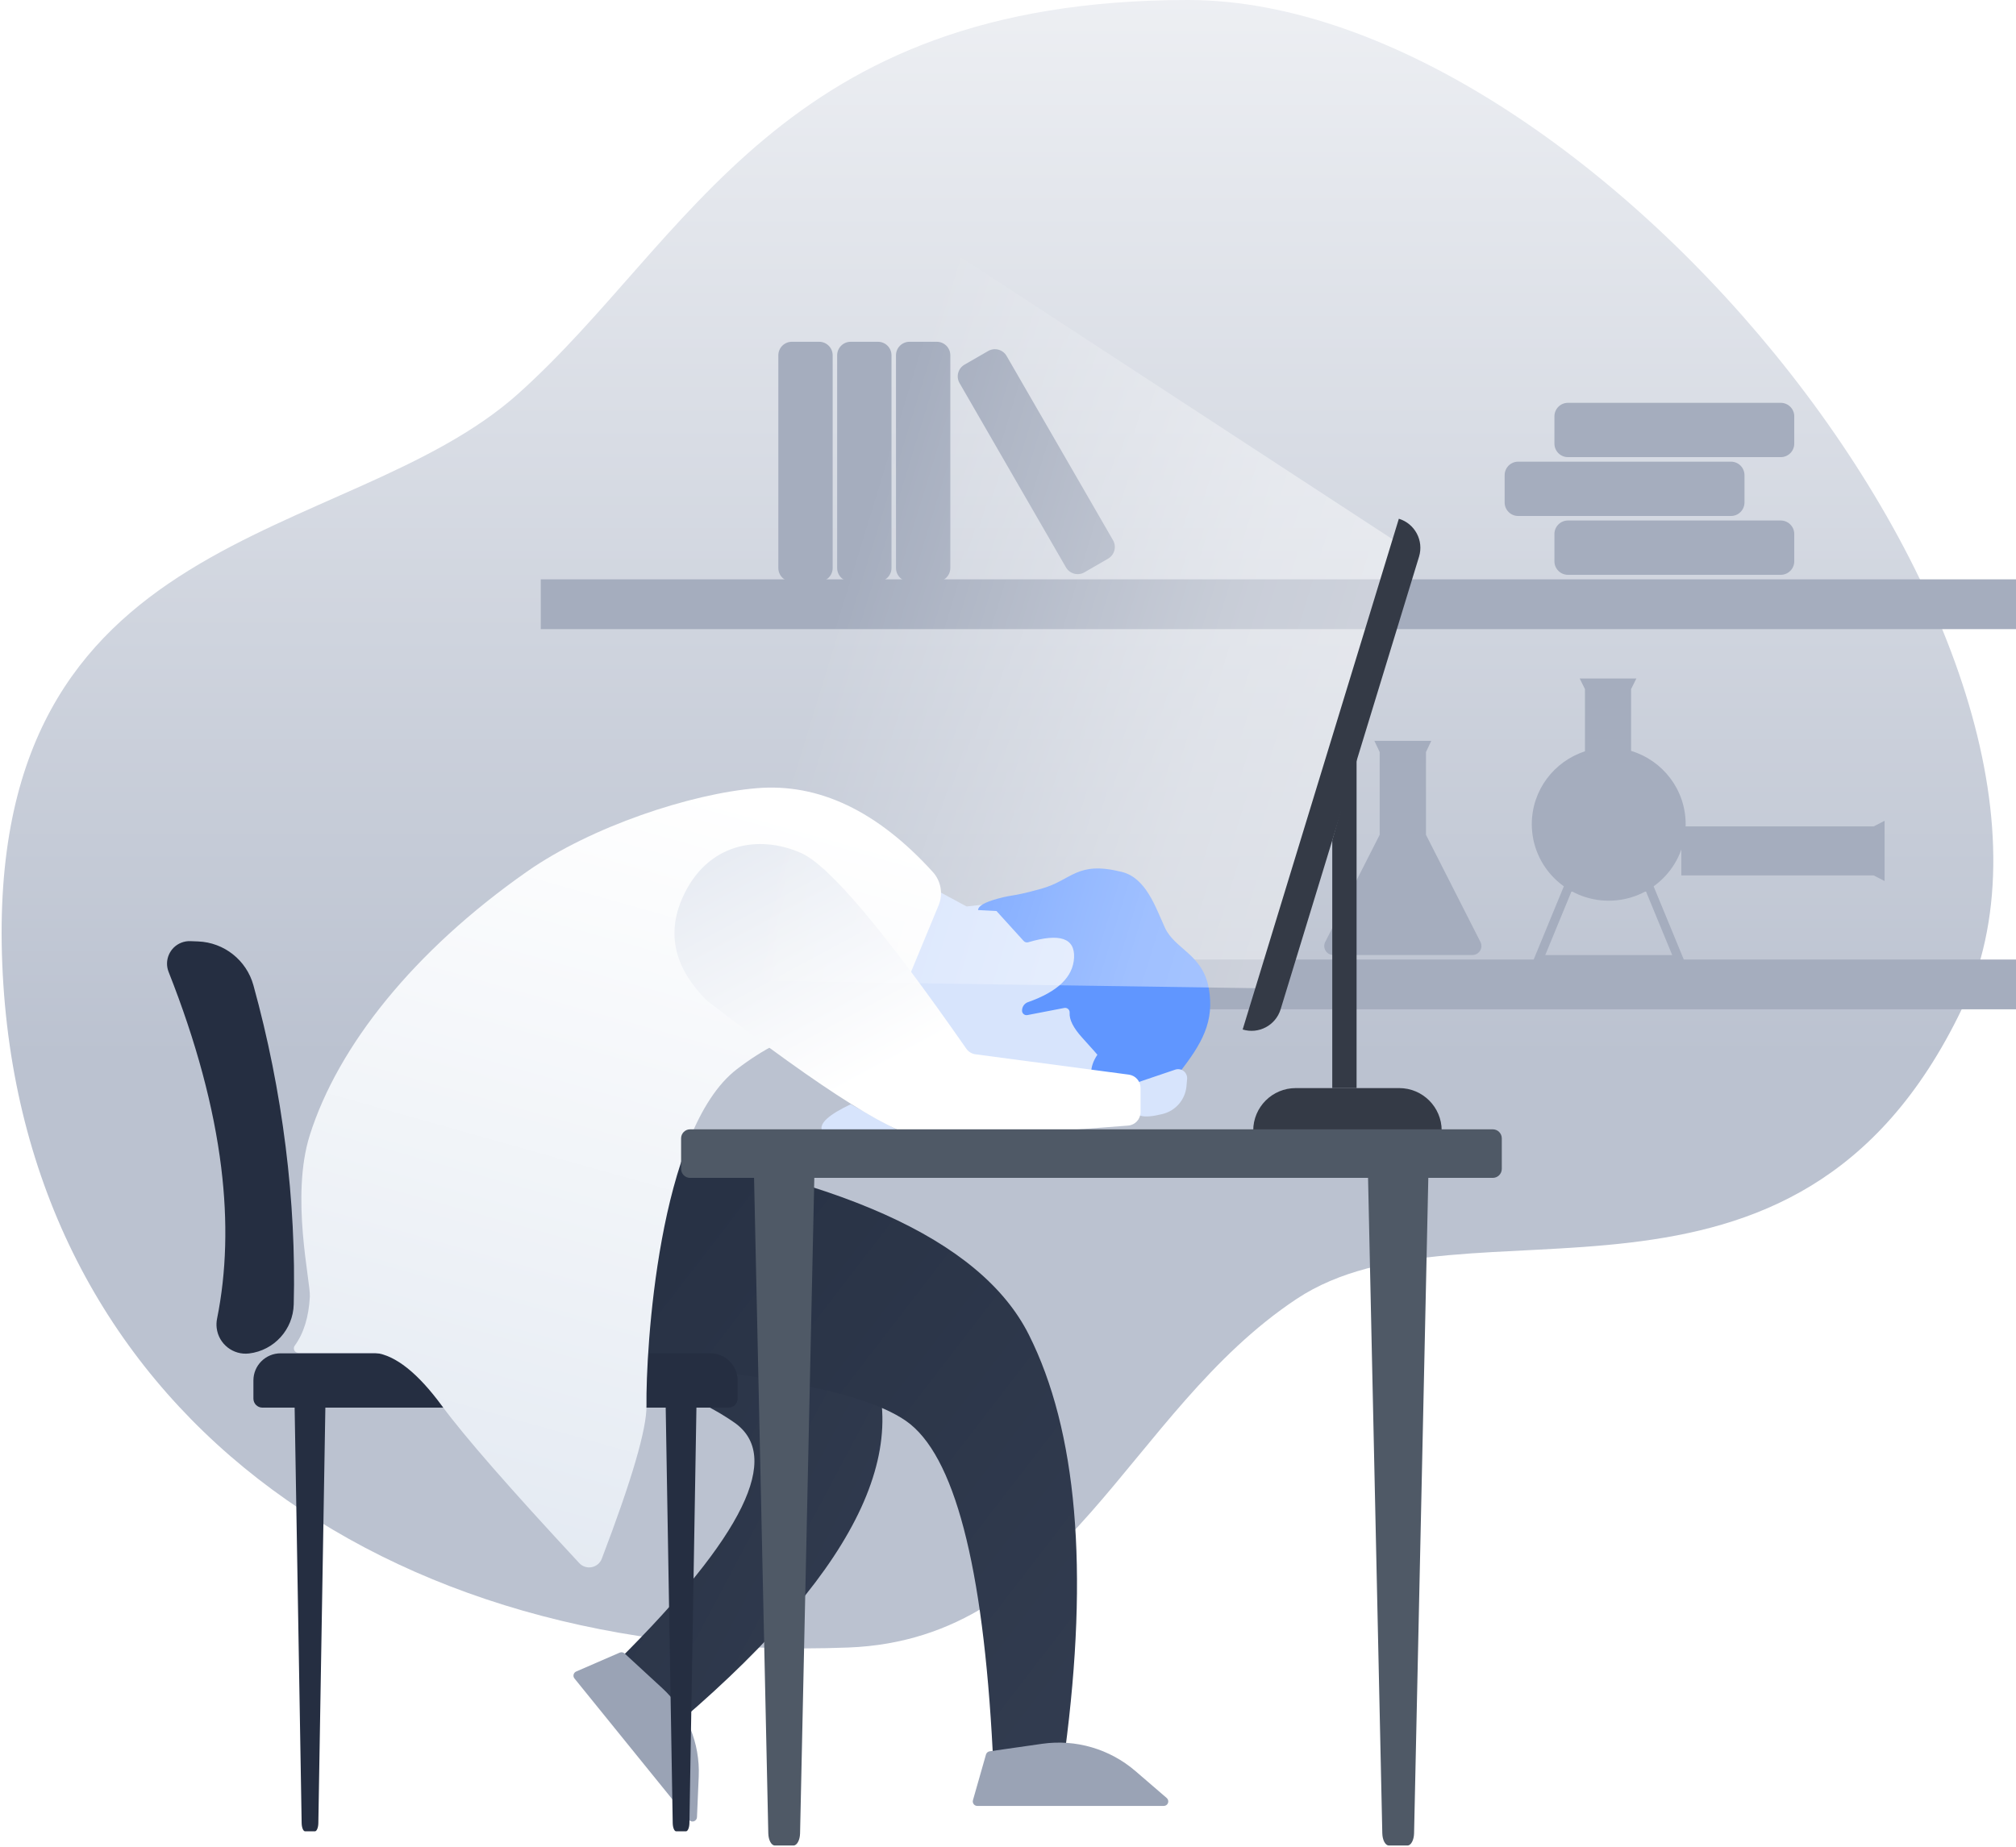
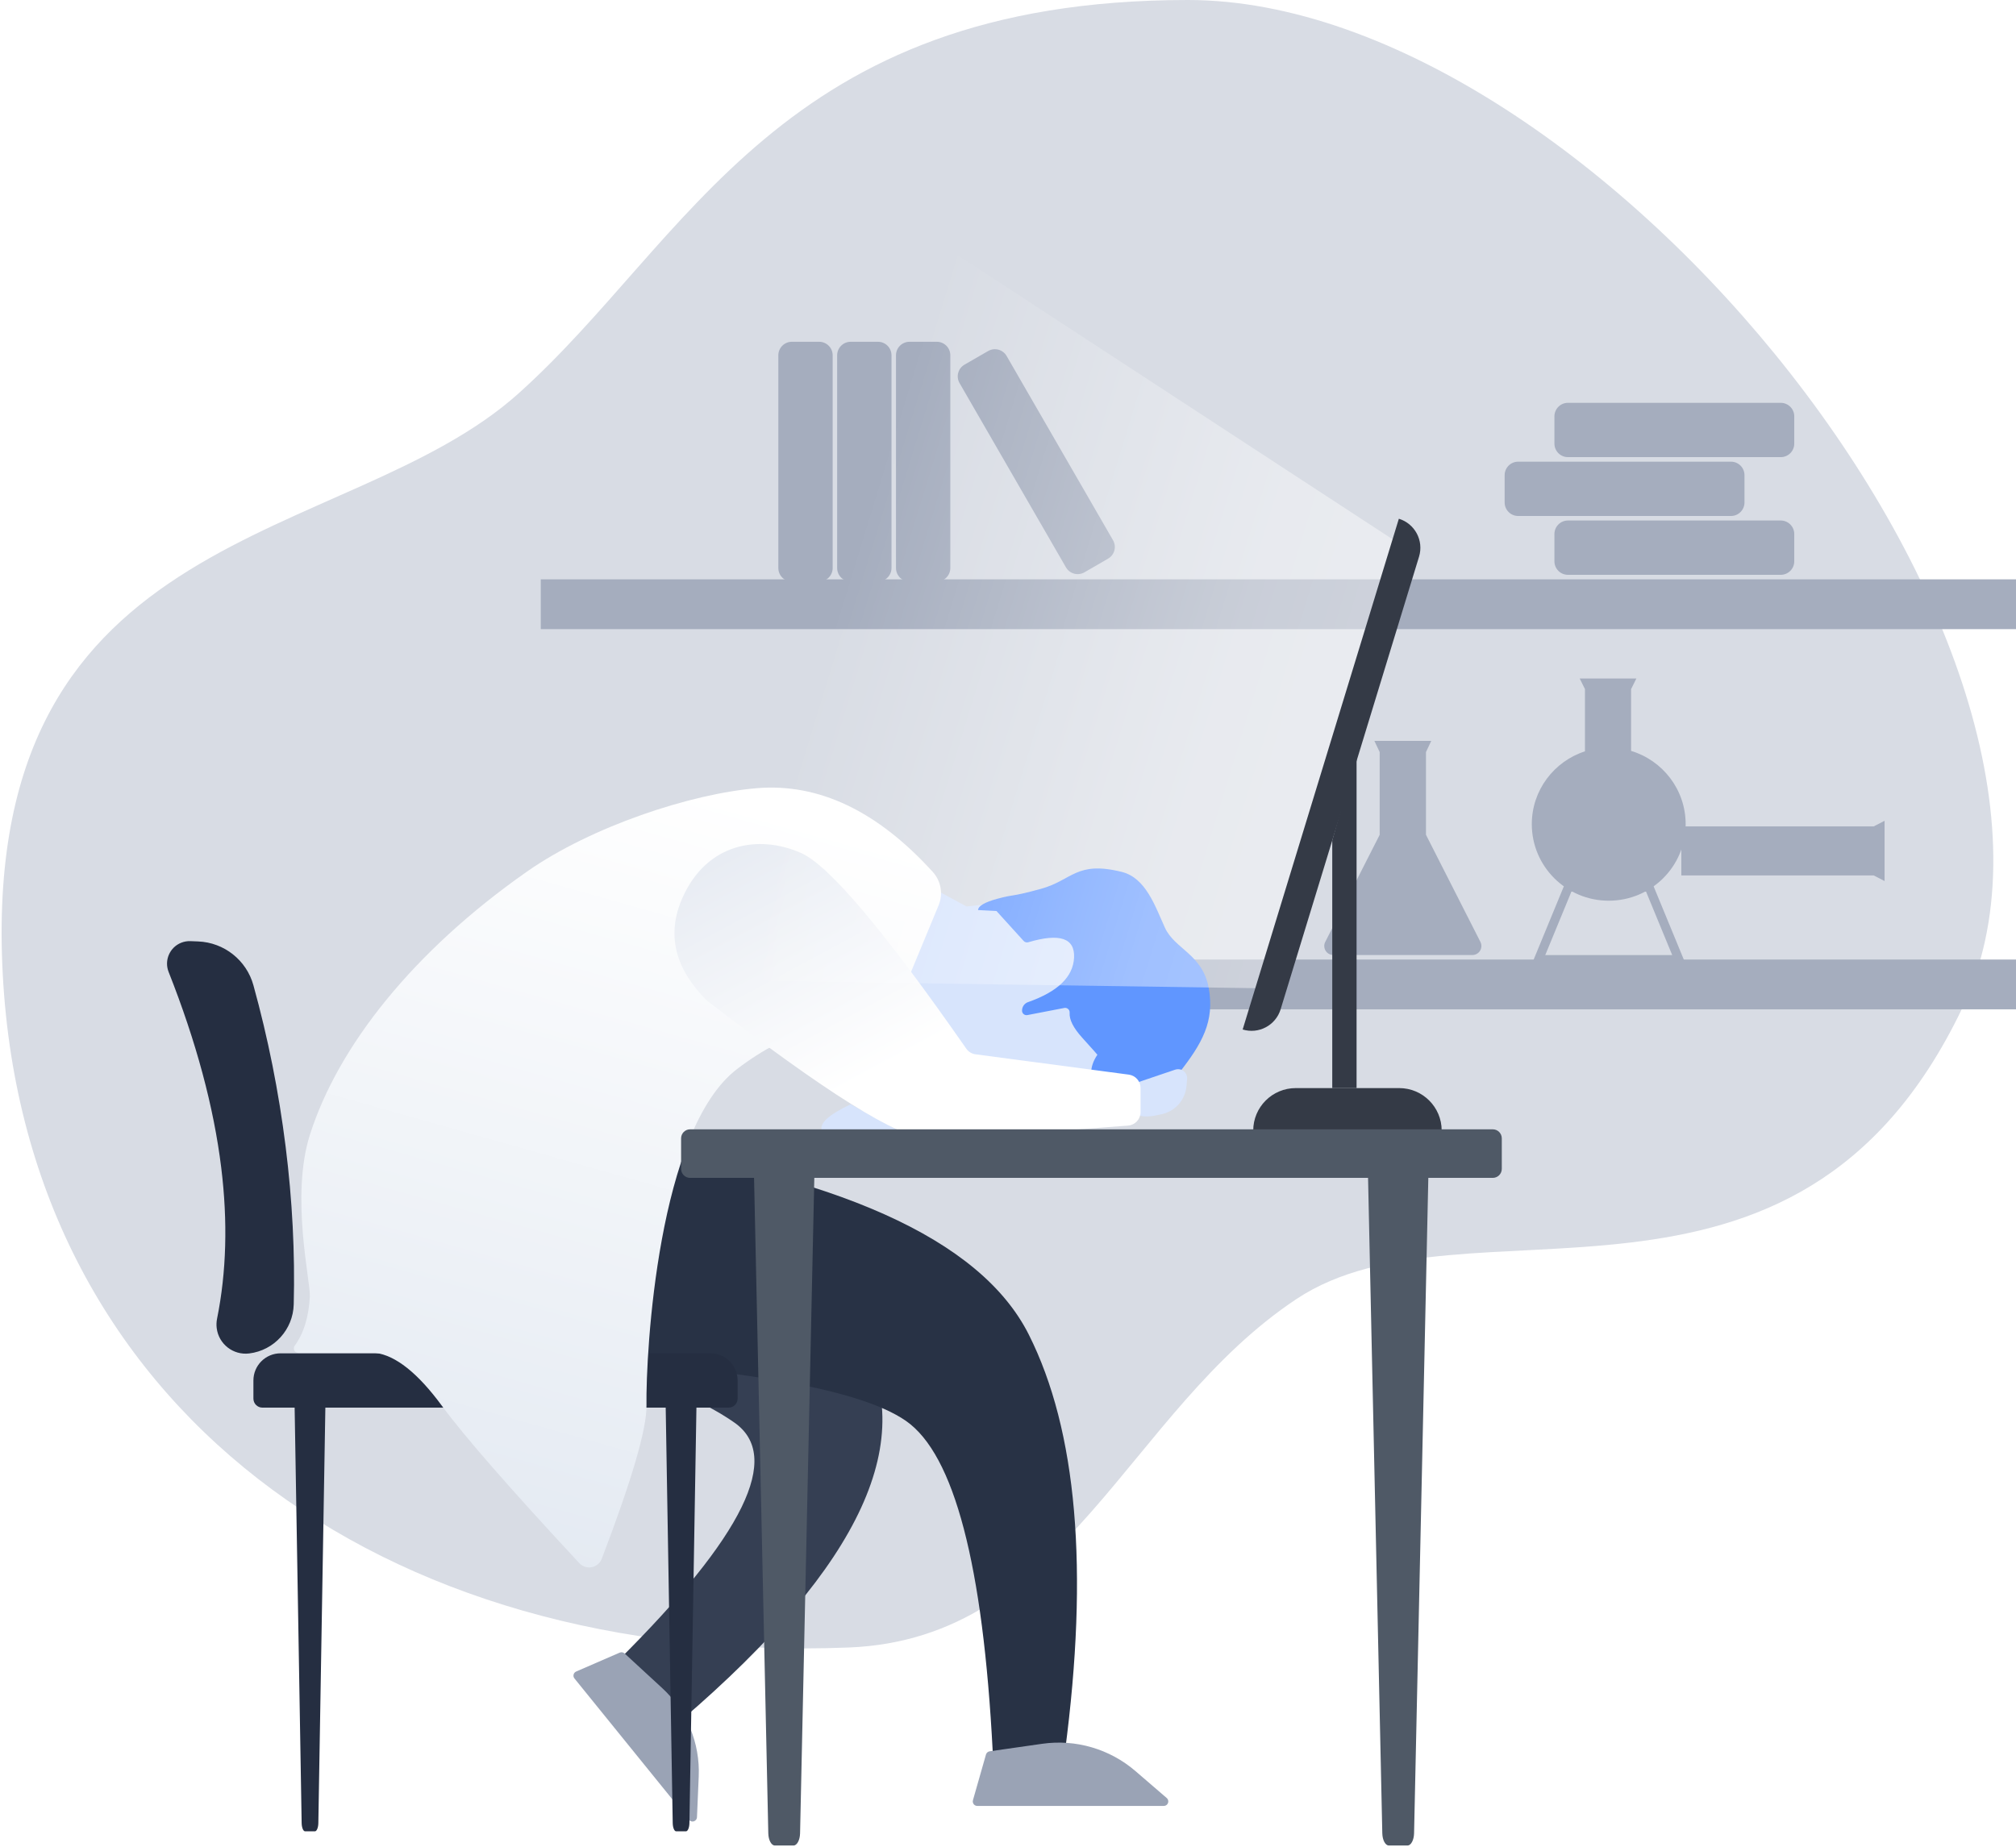
- <svg xmlns="http://www.w3.org/2000/svg" width="895" height="820" viewBox="0 0 895 820">
+ <svg xmlns="http://www.w3.org/2000/svg" width="895px" height="820px" viewBox="0 0 895 820" version="1.1">
  <defs>
-     <linearGradient id="a" x1="61.942%" x2="61.942%" y1="64.104%" y2="0%">
-       <stop offset="0%" stop-color="#BBC2D0" />
-       <stop offset="100%" stop-color="#EDEFF3" />
+     <linearGradient x1="39.674%" y1="100%" x2="63.064%" y2="0%" id="linearGradient-1">
+       <stop stop-color="#E4EAF2" offset="0%" />
+       <stop stop-color="#FFFFFF" offset="100%" />
    </linearGradient>
-     <linearGradient id="b" x1="36.092%" x2="145.542%" y1="7.424%" y2="99.543%">
-       <stop offset="0%" stop-color="#283245" />
-       <stop offset="100%" stop-color="#353F53" />
+     <linearGradient x1="50%" y1="72.013%" x2="0%" y2="13.703%" id="linearGradient-2">
+       <stop stop-color="#FFFFFF" offset="0%" />
+       <stop stop-color="#E8ECF3" offset="100%" />
    </linearGradient>
-     <linearGradient id="c" x1="39.674%" x2="63.064%" y1="100%" y2="0%">
-       <stop offset="0%" stop-color="#E4EAF2" />
-       <stop offset="100%" stop-color="#FFF" />
-     </linearGradient>
-     <linearGradient id="d" x1="50%" x2="0%" y1="72.013%" y2="13.703%">
-       <stop offset="0%" stop-color="#FFF" />
-       <stop offset="100%" stop-color="#E8ECF3" />
-     </linearGradient>
-     <linearGradient id="e" x1="0%" x2="97.198%" y1="50%" y2="50%">
-       <stop offset="0%" stop-color="#FFF" stop-opacity="0" />
-       <stop offset="61.064%" stop-color="#FFF" stop-opacity=".647" />
-       <stop offset="78.078%" stop-color="#FFF" stop-opacity=".795" />
-       <stop offset="100%" stop-color="#FFF" stop-opacity=".871" />
+     <linearGradient x1="0%" y1="50%" x2="97.198%" y2="50%" id="linearGradient-3">
+       <stop stop-color="#FFFFFF" stop-opacity="0" offset="0%" />
+       <stop stop-color="#FFFFFF" stop-opacity="0.647" offset="61.064%" />
+       <stop stop-color="#FFFFFF" stop-opacity="0.795" offset="78.078%" />
+       <stop stop-color="#FFFFFF" stop-opacity="0.871" offset="100%" />
    </linearGradient>
  </defs>
-   <g fill="none" fill-rule="evenodd">
-     <path fill="url(#a)" d="M376.686 731.595c97.08-3.764 123.52-104.711 198.888-154.76 75.367-50.05 220.987 26.128 295.318-128.633C945.224 293.442 708.766 0 527.36 0S306.372 106.523 230.03 174.86C153.691 243.194-7.027 231.135 1.01 428.103c8.036 196.968 169.57 311.483 375.677 303.491z" />
-     <g transform="translate(240.076 151.74)">
-       <path fill="#A5ADBE" d="M0 105.523h654.924v22.109H0z" />
-       <rect width="106.475" height="24.119" x="450.009" y="79.395" fill="#A5ADBE" rx="6" />
-       <rect width="106.475" height="24.119" x="450.009" y="27.138" fill="#A5ADBE" rx="6" />
-       <rect width="106.475" height="24.119" x="427.91" y="53.267" fill="#A5ADBE" rx="6" />
-       <rect width="106.475" height="24.119" x="64.287" y="41.207" fill="#A5ADBE" rx="6" transform="rotate(-90 117.525 53.267)" />
-       <path fill="#A5ADBE" d="M372.43 218.96v-36.735l-2.353-4.975h25.258l-2.352 4.975v36.728l24.176 47.578a4 4 0 0 1-3.566 5.812h-61.77a4 4 0 0 1-3.566-5.812l24.173-47.57zM463.566 181.897V154.26l-2.344-4.711h25.167l-2.344 4.71v27.442c14.02 4.233 24.224 17.197 24.224 32.532 0 18.773-15.29 33.99-34.152 33.99-18.862 0-34.153-15.217-34.153-33.99 0-15.108 9.904-27.914 23.602-32.337z" />
-       <path stroke="#A5ADBE" stroke-width="4" d="M456.21 242.185l-13.259 32.178h62.33l-13.258-32.178H456.21z" />
-       <rect width="106.475" height="24.119" x="90.404" y="41.207" fill="#A5ADBE" rx="6" transform="rotate(-90 143.641 53.267)" />
-       <rect width="106.475" height="24.119" x="116.52" y="41.207" fill="#A5ADBE" rx="6" transform="rotate(-90 169.758 53.267)" />
-       <rect width="106.475" height="24.119" x="166.744" y="41.207" fill="#A5ADBE" rx="6" transform="rotate(-120 219.982 53.267)" />
-       <path fill="#A5ADBE" d="M506.346 215.229h85.411l4.821-2.493v26.76l-4.821-2.493h-85.411zM0 274.353h654.924v22.109H0z" />
-     </g>
-     <path fill="url(#b)" d="M192.24 156.956c49.542 12.837 88.313 41.721 116.315 86.652 28.001 44.931 1.91 101.802-78.277 170.612l-28.345-26.19c56.003-55.63 73.235-90.932 51.695-105.91-21.54-14.976-53.849-24.604-96.928-28.884l35.54-96.28z" transform="translate(72.323 349.533)" />
-     <path fill="url(#b)" d="M191.982 156.956c106.915 14.896 171.064 43.626 192.447 86.188 21.383 42.562 26.728 104.277 16.037 185.145H368.39c-4.276-82.996-17.106-131.943-38.489-146.84-21.383-14.896-79.117-24.473-173.202-28.729l35.282-95.764z" transform="translate(72.323 349.533)" />
-     <path fill="#9AA3B5" d="M439.361 777.684l23.29-3.334a52.152 52.152 0 0 1 41.432 12.116l13.882 11.96a2 2 0 0 1-1.306 3.515h-82.796a2 2 0 0 1-1.923-2.549l5.781-20.276a2 2 0 0 1 1.64-1.432zM277.281 734.225l16.707 15.39a50.411 50.411 0 0 1 16.21 39.234l-.776 18.099a2 2 0 0 1-3.552 1.173l-50.835-62.776a2 2 0 0 1 .758-3.093l19.337-8.391a2 2 0 0 1 2.151.364z" />
-     <path fill="#D7E4FC" d="M377.668 490.36c-9.884 4.69-14.12 8.598-12.708 11.725 1.412 3.126 12.708 3.126 33.888 0l-21.18-11.725z" />
-     <path fill="#252E41" d="M84.545 417.922l3.402.133a26.555 26.555 0 0 1 24.558 19.46 502.819 502.819 0 0 1 14.29 71.584c2.989 23.87 4.19 47.25 3.605 70.134-.285 11.156-8.696 20.421-19.772 21.781-7.097.872-13.556-4.175-14.428-11.272a12.946 12.946 0 0 1 .16-4.137c4.181-20.74 4.799-43.113 1.851-67.118-3.304-26.913-11.09-55.879-23.356-86.895-2.031-5.136.486-10.946 5.622-12.977a10 10 0 0 1 4.068-.693z" />
-     <path fill="#D7E4FC" d="M403.318 388.625l25.824 13.9c29.256-3.489 47.816-2.292 55.68 3.592 11.796 8.824 34.87 17.839 28.498 41.62-6.372 23.78-31.43 53.88-68.942 35.334-9.9-4.895-15.57 1.032-21.14-5.665-5.667-6.814-12.288-20.86-19.862-42.137l-16.362-12.923 16.304-33.721z" />
-     <path fill="#6096FF" d="M434.208 404.115l8.176.428 12.066 13.3a2 2 0 0 0 2.05.573c14.008-4.157 20.781-1.851 20.322 6.918-.445 8.493-7.255 15.048-20.43 19.665a3.967 3.967 0 0 0-2.649 3.537l-.008.151a2 2 0 0 0 2.377 2.068l16.376-3.164a2 2 0 0 1 2.375 2.103c-.214 3.067 1.641 6.763 5.567 11.09 5.167 5.695 7.402 8.245 6.706 7.65-3.636 5.416-3.634 10.833.007 16.252 5.461 8.128 25.897 4.98 36.184-8.093 10.286-13.074 16.009-23.014 13.274-37.94-2.735-14.926-15.128-17.228-19.44-26.712-4.314-9.484-8.477-22.119-19.14-24.762-20.31-5.035-21.876 3.682-35.992 7.545-14.116 3.863-11.043 2.133-19.361 4.41-5.545 1.517-8.365 3.178-8.46 4.981z" />
-     <path fill="#252E41" d="M133.368 608.993h8.51c1.567 0 2.81 1.632 2.776 3.646l-3.325 196.926c-.034 2.015-.714 3.647-1.52 3.647h-4.372c-.805 0-1.486-1.632-1.52-3.647l-3.324-196.926c-.034-2.014 1.208-3.646 2.775-3.646zM298.103 608.993h8.511c1.567 0 2.81 1.632 2.775 3.646l-3.324 196.926c-.034 2.015-.715 3.647-1.52 3.647h-4.373c-.805 0-1.485-1.632-1.52-3.647l-3.324-196.926c-.034-2.014 1.209-3.646 2.775-3.646z" />
-     <path fill="#252E41" d="M124.562 600.953h190.84c6.66 0 12.06 5.4 12.06 12.06v8.059a4 4 0 0 1-4 4h-206.96a4 4 0 0 1-4-4v-8.06c0-6.66 5.4-12.059 12.06-12.059z" />
-     <path fill="#D7E4FC" d="M506.545 495.517c2.059.534 5.28.248 9.662-.855a14 14 0 0 0 10.528-12.356l.278-3.183a4 4 0 0 0-5.268-4.137l-19.137 6.482c-.738 8.495.574 13.178 3.937 14.05z" />
-     <path fill="url(#c)" d="M65.233 226.27c.36-6.705-8.656-44.469 0-71.803 12.51-39.503 46.101-81.758 96.444-117 28.488-19.944 72.553-34.551 102-37 27.488-2.287 53.53 10.12 78.129 37.22a14 14 0 0 1 2.571 14.76l-23.726 57.368c-20.472-7.606-42.397-2.478-65.773 15.383-35.066 26.792-40.518 125.243-40.2 149.506.133 10.26-6.479 32.903-19.837 67.927a6 6 0 0 1-10 1.947c-30.698-33.022-51.03-56.313-60.997-69.874-10.66-14.501-20.5-22.333-29.52-23.493H60.131a2 2 0 0 1-1.615-3.181c3.993-5.46 6.232-12.714 6.717-21.76z" transform="translate(72.323 349.533)" />
-     <path fill="url(#d)" d="M283.353 29.276c-18.891-8.394-41.881-4.397-52.658 19.787-7.184 16.123-3.592 31.35 10.777 45.681 52.644 40.781 85.252 61.172 97.824 61.172 12.109 0 41.843-1.874 89.204-5.622a6 6 0 0 0 5.527-5.981v-10.698a6 6 0 0 0-5.211-5.948l-68.033-9.022a6 6 0 0 1-4.137-2.522c-36.438-52.378-60.87-81.327-73.293-86.847z" transform="translate(72.323 349.533)" />
-     <g>
-       <path fill="url(#e)" d="M63.492 26.791l228.787 66.306v207.295L63.492 366.698z" opacity=".504" transform="rotate(17 -37.38 1263.12)" />
-       <g fill="#343A46">
-         <path d="M621.02 230.35c7.127 2.178 11.139 9.722 8.96 16.85l-61.452 200.998c-2.179 7.127-9.723 11.138-16.85 8.96l69.342-226.809z" />
-         <path d="M602.248 334.945L591.452 373.2v109.978h10.796z" />
-         <path d="M575.233 483.177h45.933c10.42 0 18.866 8.447 18.866 18.866h-83.665c0-10.42 8.446-18.866 18.866-18.866z" />
-       </g>
-       <g fill="#4F5966" transform="translate(302.372 501.486)">
-         <path d="M37.668 16.17h16.194a5.255 5.255 0 0 1 5.28 5.391l-6.326 291.073c-.065 2.977-1.359 5.39-2.89 5.39h-8.321c-1.532 0-2.826-2.413-2.891-5.39L32.388 21.561a5.255 5.255 0 0 1 5.28-5.39zM310.254 16.17h16.193a5.255 5.255 0 0 1 5.28 5.391l-6.325 291.073c-.065 2.977-1.36 5.39-2.891 5.39h-8.32c-1.533 0-2.827-2.413-2.891-5.39l-6.327-291.073a5.255 5.255 0 0 1 5.281-5.39z" />
-         <rect width="364.347" height="21.561" rx="4" />
+   <g id="Page-1" stroke="none" stroke-width="1" fill="none" fill-rule="evenodd">
+     <g id="font-changed" transform="translate(-1271, -2607)">
+       <g id="tiredResearcherIllustration" transform="translate(1271, 2607)">
+         <g id="Group-32">
+           <path d="M376.686,731.595 C473.766,727.831 500.207,626.884 575.574,576.835 C650.941,526.785 796.561,602.963 870.892,448.202 C945.224,293.442 708.766,-2.27373675e-13 527.359,-2.27373675e-13 C345.952,-2.27373675e-13 306.372,106.523 230.031,174.859 C153.691,243.195 -7.027,231.136 1.009,428.104 C9.045,625.072 170.578,739.587 376.686,731.595 Z" id="Oval-4" fill="#D8DCE4" />
+           <g id="Group-31" transform="translate(240.0762, 151.7407)">
+             <rect id="Rectangle-2" fill="#A5ADBE" x="0" y="105.523" width="654.924" height="22.109" />
+             <rect id="Rectangle-17" fill="#A5ADBE" x="450.009" y="79.395" width="106.475" height="24.119" rx="6" />
+             <rect id="Rectangle-17" fill="#A5ADBE" x="450.009" y="27.138" width="106.475" height="24.119" rx="6" />
+             <rect id="Rectangle-17" fill="#A5ADBE" x="427.91" y="53.267" width="106.475" height="24.119" rx="6" />
+             <rect id="Rectangle-17" fill="#A5ADBE" transform="translate(117.5247, 53.26667) rotate(-90) translate(-117.5247, -53.26667) " x="64.287" y="41.207" width="106.475" height="24.119" rx="6" />
+             <path d="M372.43,218.961 L372.43,182.225 L370.077,177.25 L395.335,177.25 L392.983,182.225 L392.983,218.953 L417.159,266.531 C418.16,268.501 417.374,270.908 415.405,271.909 C414.843,272.195 414.223,272.343 413.593,272.343 L351.823,272.343 C349.614,272.343 347.823,270.552 347.823,268.343 C347.823,267.713 347.972,267.093 348.257,266.531 L372.43,218.961 Z" id="Combined-Shape" fill="#A5ADBE" />
+             <path d="M463.566,181.897 L463.566,154.261 L461.222,149.55 L486.389,149.55 L484.045,154.261 L484.045,181.702 C498.065,185.935 508.269,198.899 508.269,214.234 C508.269,233.007 492.978,248.225 474.117,248.225 C455.255,248.225 439.964,233.007 439.964,214.234 C439.964,199.126 449.868,186.32 463.566,181.897 Z" id="Combined-Shape" fill="#A5ADBE" />
+             <path d="M456.211,242.185 L442.951,274.363 L505.282,274.363 L492.023,242.185 L456.211,242.185 Z" id="Rectangle-23" stroke="#A5ADBE" stroke-width="4" />
+             <rect id="Rectangle-17" fill="#A5ADBE" transform="translate(143.6413, 53.26667) rotate(-90) translate(-143.6413, -53.26667) " x="90.404" y="41.207" width="106.475" height="24.119" rx="6" />
+             <rect id="Rectangle-17" fill="#A5ADBE" transform="translate(169.7578, 53.26667) rotate(-90) translate(-169.7578, -53.26667) " x="116.52" y="41.207" width="106.475" height="24.119" rx="6" />
+             <rect id="Rectangle-17" fill="#A5ADBE" transform="translate(219.9821, 53.26667) rotate(-120) translate(-219.9821, -53.26667) " x="166.744" y="41.207" width="106.475" height="24.119" rx="6" />
+             <polygon id="Rectangle-17" fill="#A5ADBE" points="506.346 215.229 591.757 215.229 596.578 212.736 596.578 239.496 591.757 237.003 506.346 237.003" />
+             <rect id="Rectangle-2" fill="#A5ADBE" x="0" y="274.353" width="654.924" height="22.109" />
+           </g>
+         </g>
+         <g id="Group-35" transform="translate(72.32287, 349.5333)">
+           <path d="M192.24,156.956 C241.782,169.793 280.553,198.677 308.555,243.608 C336.556,288.539 310.464,345.41 230.278,414.22 L201.933,388.03 C257.936,332.401 275.168,297.098 253.628,282.121 C232.089,267.144 199.779,257.516 156.7,253.236 L192.24,156.956 Z" id="Path-18" fill="#353F53" />
+           <path d="M191.982,156.956 C298.897,171.852 363.046,200.582 384.429,243.144 C405.812,285.706 411.157,347.421 400.466,428.289 L368.391,428.289 C364.115,345.293 351.285,296.346 329.902,281.45 C308.519,266.553 250.785,256.976 156.7,252.72 L191.982,156.956 Z" id="Path-18" fill="#283245" />
+           <path d="M367.038,428.151 L390.329,424.817 L390.329,424.817 C405.241,422.682 420.348,427.1 431.76,436.932 L445.642,448.892 L445.642,448.892 C446.479,449.613 446.573,450.876 445.852,451.713 C445.472,452.154 444.919,452.407 444.336,452.407 L361.54,452.407 L361.54,452.407 C360.436,452.407 359.54,451.512 359.54,450.407 C359.54,450.222 359.566,450.037 359.617,449.859 L365.398,429.583 L365.398,429.583 C365.615,428.824 366.257,428.263 367.038,428.151 Z" id="Rectangle-3" fill="#9AA3B5" />
+           <path d="M184.025,408.124 L206.499,404.826 L206.499,404.826 C221.182,402.671 236.068,407.096 247.191,416.92 L260.769,428.912 L260.769,428.912 C261.597,429.644 261.675,430.907 260.944,431.735 C260.564,432.165 260.018,432.411 259.445,432.411 L178.668,432.411 L178.668,432.411 C177.563,432.411 176.668,431.516 176.668,430.411 C176.668,430.23 176.692,430.05 176.741,429.875 L182.389,409.567 L182.389,409.567 C182.601,408.805 183.242,408.239 184.025,408.124 Z" id="Rectangle-3" fill="#9AA3B5" transform="translate(219.0563, 418.3515) rotate(51) translate(-219.0563, -418.3515) " />
+           <path d="M305.345,140.827 C295.461,145.517 291.225,149.425 292.637,152.551 C294.049,155.678 305.345,155.678 326.525,152.551 L305.345,140.827 Z" id="Path-16" fill="#D7E4FC" />
+           <path d="M23.41,66.529 L26.771,67.076 L26.771,67.076 C38.178,68.931 47.075,77.952 48.774,89.384 C52.356,113.499 54.176,137.763 54.234,162.175 C54.291,186.233 52.634,209.583 49.264,232.226 L49.264,232.226 C47.622,243.264 38.145,251.435 26.985,251.435 L26.985,251.435 L26.985,251.435 C19.835,251.435 14.039,245.639 14.039,238.489 C14.039,237.1 14.262,235.72 14.701,234.402 C21.379,214.326 24.718,192.195 24.718,168.01 C24.718,140.894 20.521,111.196 12.126,78.916 L12.126,78.916 C10.736,73.571 13.942,68.111 19.287,66.721 C20.633,66.371 22.037,66.306 23.41,66.529 Z" id="Rectangle-15" fill="#252E41" transform="translate(33.01854, 158.9171) rotate(-7) translate(-33.01854, -158.9171) " />
+           <g id="Group-2" transform="translate(395.659, 83.59506) rotate(-345) translate(-395.659, -83.59506) translate(314.659, 21.59506)">
+             <g id="Group-30" transform="translate(0, -0)">
+               <path d="M7.022,35.749 L35.563,42.492 C62.919,31.55 81.157,27.903 90.275,31.55 C103.953,37.021 128.574,39.756 128.574,64.376 C128.574,88.995 112.16,124.556 71.126,116.35 C60.297,114.184 56.355,121.377 49.241,116.35 C42.003,111.234 31.972,99.38 19.149,80.788 L0,72.541 L7.022,35.749 Z" id="Path-7" fill="#D7E4FC" />
+               <path d="M68.397,113.882 L68.397,105.694 L81.047,92.949 L81.047,92.949 C81.588,92.403 81.769,91.596 81.512,90.871 C76.627,77.101 78.575,70.216 87.357,70.216 C95.862,70.216 102.764,76.673 108.064,89.588 L108.064,89.588 C108.675,91.077 110.125,92.049 111.734,92.049 L111.886,92.049 L111.886,92.049 C112.991,92.049 113.886,91.153 113.886,90.049 C113.886,89.886 113.866,89.725 113.827,89.567 L109.811,73.379 L109.811,73.379 C109.545,72.307 110.198,71.222 111.27,70.956 C111.439,70.914 111.613,70.894 111.786,70.897 C114.86,70.951 118.454,68.904 122.569,64.758 C127.986,59.3 130.416,56.934 129.858,57.66 C135.457,61.008 140.866,60.722 146.087,56.803 C153.918,50.924 149.706,30.68 136.112,21.092 C122.517,11.504 112.292,6.309 97.529,9.822 C82.767,13.334 81.117,25.831 71.871,30.634 C62.626,35.437 50.226,40.256 48.145,51.043 C44.18,71.589 52.966,72.696 57.563,86.591 C62.159,100.485 60.271,97.507 62.98,105.694 C64.786,111.153 66.591,113.882 68.397,113.882 Z" id="Path-9" fill="#6096FF" transform="translate(98.57339, 61.30123) rotate(-282) translate(-98.57339, -61.30123) " />
+             </g>
+           </g>
+           <path d="M61.045,259.459 L69.556,259.459 C71.123,259.459 72.365,261.092 72.331,263.106 L69.006,460.032 C68.972,462.046 68.292,463.679 67.487,463.679 L63.114,463.679 C62.309,463.679 61.629,462.046 61.595,460.032 L58.27,263.106 C58.236,261.092 59.478,259.459 61.045,259.459 Z" id="Rectangle-11" fill="#252E41" />
+           <path d="M225.781,259.459 L234.291,259.459 C235.858,259.459 237.101,261.092 237.067,263.106 L233.742,460.032 C233.708,462.046 233.028,463.679 232.222,463.679 L227.849,463.679 C227.044,463.679 226.364,462.046 226.33,460.032 L223.005,263.106 C222.971,261.092 224.214,259.459 225.781,259.459 Z" id="Rectangle-11" fill="#252E41" />
+           <path d="M52.239,251.42 L243.08,251.42 L243.08,251.42 C249.74,251.42 255.139,256.819 255.139,263.479 L255.139,271.538 L255.139,271.538 C255.139,273.747 253.348,275.538 251.139,275.538 L44.179,275.538 L44.179,275.538 C41.97,275.538 40.179,273.747 40.179,271.538 L40.179,263.479 L40.179,263.479 C40.179,256.819 45.578,251.42 52.239,251.42 Z" id="Rectangle" fill="#252E41" />
+           <path d="M434.222,145.984 C436.281,146.517 439.502,146.232 443.884,145.128 C449.667,143.672 453.892,138.713 454.412,132.772 L454.69,129.59 C454.883,127.389 453.255,125.449 451.054,125.257 C450.502,125.208 449.947,125.275 449.422,125.453 L430.285,131.935 C429.547,140.43 430.86,145.113 434.222,145.984 Z" id="Path-17" fill="#D7E4FC" />
+           <path d="M65.233,226.271 C65.593,219.565 56.577,181.801 65.233,154.467 C77.743,114.964 111.334,72.709 161.677,37.467 C190.165,17.523 234.23,2.916 263.677,0.467 C291.165,-1.82 317.208,10.587 341.806,37.686 L341.806,37.686 C345.445,41.695 346.446,47.443 344.377,52.446 L320.651,109.815 C300.179,102.209 278.254,107.337 254.878,125.198 C219.812,151.99 214.36,250.441 214.677,274.704 C214.811,284.965 208.199,307.607 194.841,342.631 L194.841,342.631 C193.66,345.727 190.193,347.28 187.097,346.099 C186.238,345.771 185.466,345.251 184.84,344.578 C154.143,311.556 133.811,288.265 123.844,274.704 C113.185,260.203 103.345,252.371 94.324,251.211 L60.131,251.211 L60.131,251.211 C59.026,251.211 58.131,250.315 58.131,249.211 C58.131,248.786 58.266,248.373 58.516,248.03 C62.509,242.57 64.748,235.316 65.233,226.271 Z" id="Path-15" fill="url(#linearGradient-1)" />
+           <path d="M283.353,29.276 C264.462,20.882 241.472,24.879 230.695,49.063 C223.511,65.186 227.103,80.413 241.472,94.744 C294.116,135.525 326.724,155.916 339.296,155.916 C351.405,155.916 381.139,154.042 428.5,150.294 L428.5,150.294 C431.621,150.047 434.027,147.443 434.027,144.313 L434.027,133.615 L434.027,133.615 C434.027,130.606 431.798,128.062 428.816,127.667 L360.783,118.645 L360.783,118.645 C359.111,118.423 357.609,117.508 356.646,116.123 C320.208,63.745 295.777,34.796 283.353,29.276 Z" id="Path-10" fill="url(#linearGradient-2)" />
+         </g>
+         <g id="Group-11" transform="translate(302.3722, 109.5333)">
+           <polygon id="Rectangle-9" fill="url(#linearGradient-3)" opacity="0.504" transform="translate(177.8857, 196.7444) rotate(17) translate(-177.8857, -196.7444) " points="63.492 26.791 292.279 93.097 292.279 300.392 63.492 366.698" />
+           <g id="Group" transform="translate(248.597, 120.3022)" fill="#343A46">
+             <path d="M35.085,-2.695 L35.085,-2.695 L35.085,-2.695 C42.538,-2.695 48.58,3.346 48.58,10.799 L48.58,220.981 L48.58,220.981 C48.58,228.434 42.538,234.476 35.085,234.476 L35.085,234.476 L35.085,-2.695 Z" id="Rectangle-8" transform="translate(41.83246, 115.8903) rotate(-343) translate(-41.83246, -115.8903) " />
+             <polygon id="Path-3" points="51.278 105.11 40.483 143.363 40.483 253.342 51.278 253.342" />
+             <path d="M24.264,253.342 L70.197,253.342 L70.197,253.342 C80.616,253.342 89.063,261.788 89.063,272.208 L89.063,272.208 L5.398,272.208 L5.398,272.208 L5.398,272.208 C5.398,261.788 13.844,253.342 24.264,253.342 Z" id="Rectangle-3" />
+           </g>
+           <g id="Group-3" transform="translate(0, 391.9524)" fill="#4F5966">
+             <path d="M37.668,16.171 L53.862,16.171 C56.843,16.171 59.207,18.584 59.142,21.561 L52.816,312.634 C52.751,315.611 51.457,318.025 49.925,318.025 L41.605,318.025 C40.073,318.025 38.779,315.611 38.714,312.634 L32.388,21.561 C32.323,18.584 34.687,16.171 37.668,16.171 Z" id="Rectangle-11" />
+             <path d="M310.254,16.171 L326.447,16.171 C329.428,16.171 331.792,18.584 331.728,21.561 L325.402,312.634 C325.337,315.611 324.043,318.025 322.511,318.025 L314.19,318.025 C312.658,318.025 311.364,315.611 311.3,312.634 L304.973,21.561 C304.909,18.584 307.273,16.171 310.254,16.171 Z" id="Rectangle-11" />
+             <rect id="Rectangle-3" x="0" y="0" width="364.347" height="21.561" rx="4" />
+           </g>
+         </g>
      </g>
    </g>
  </g>
</svg>
